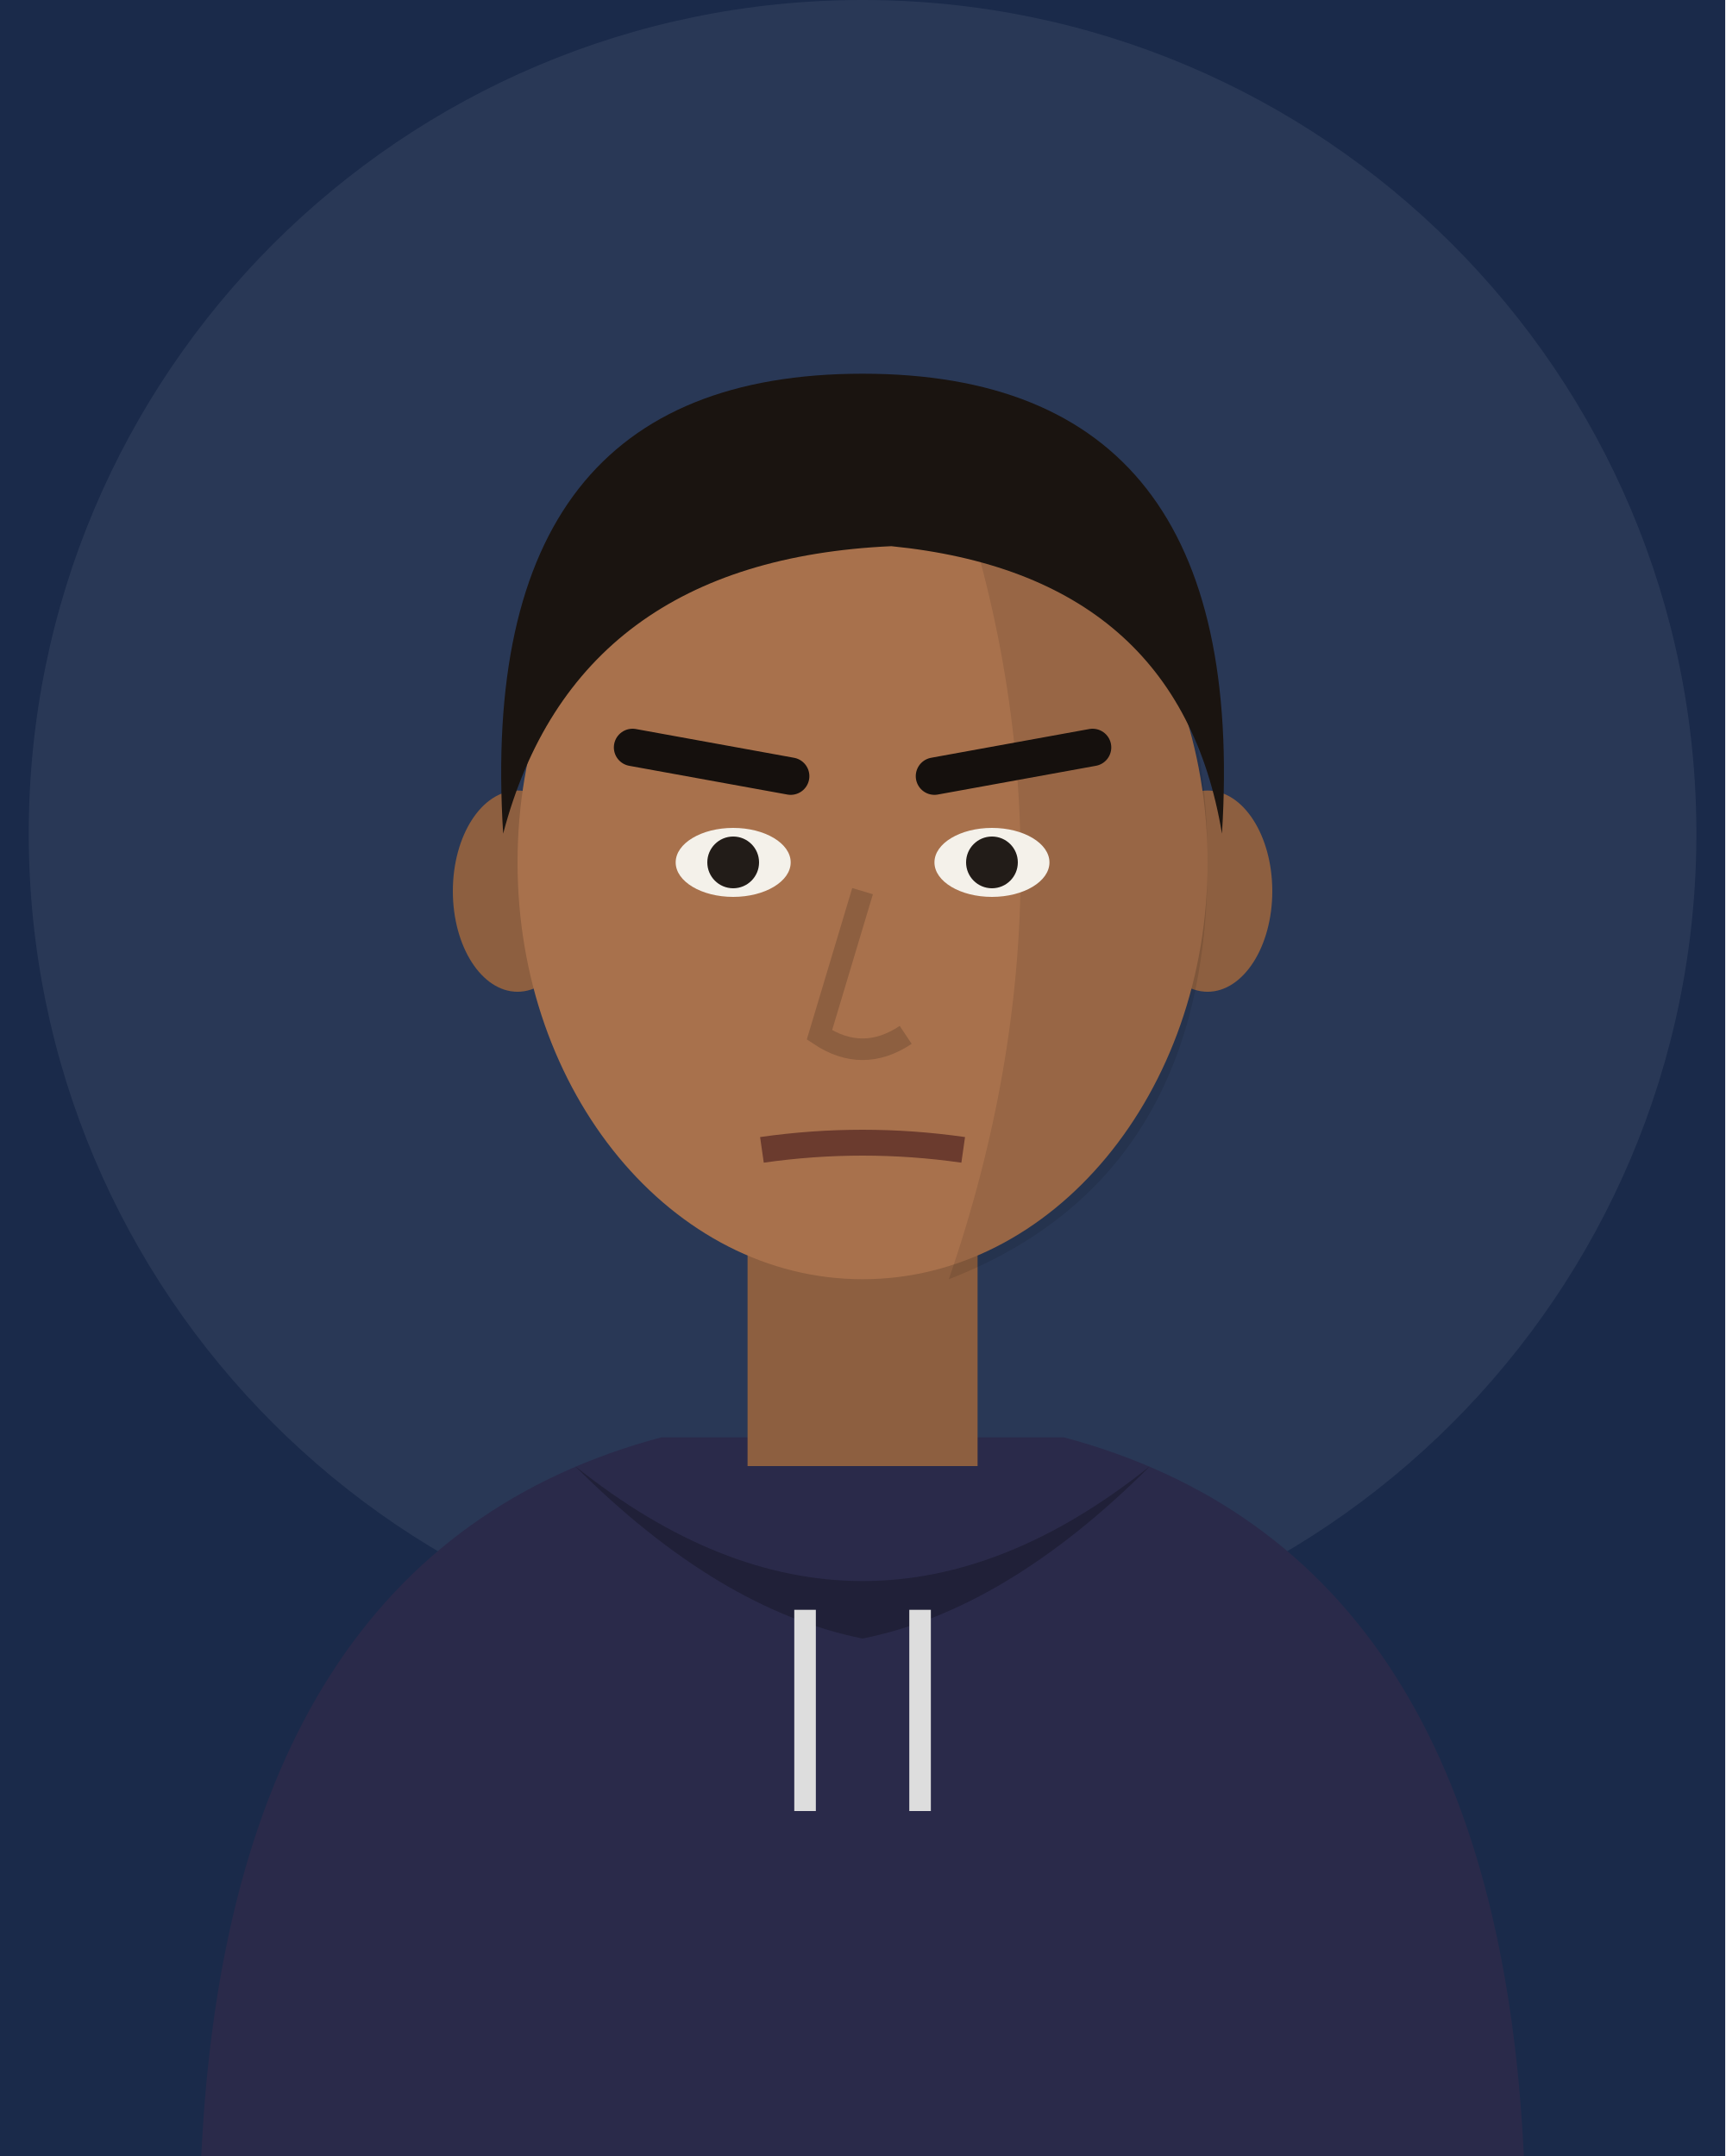
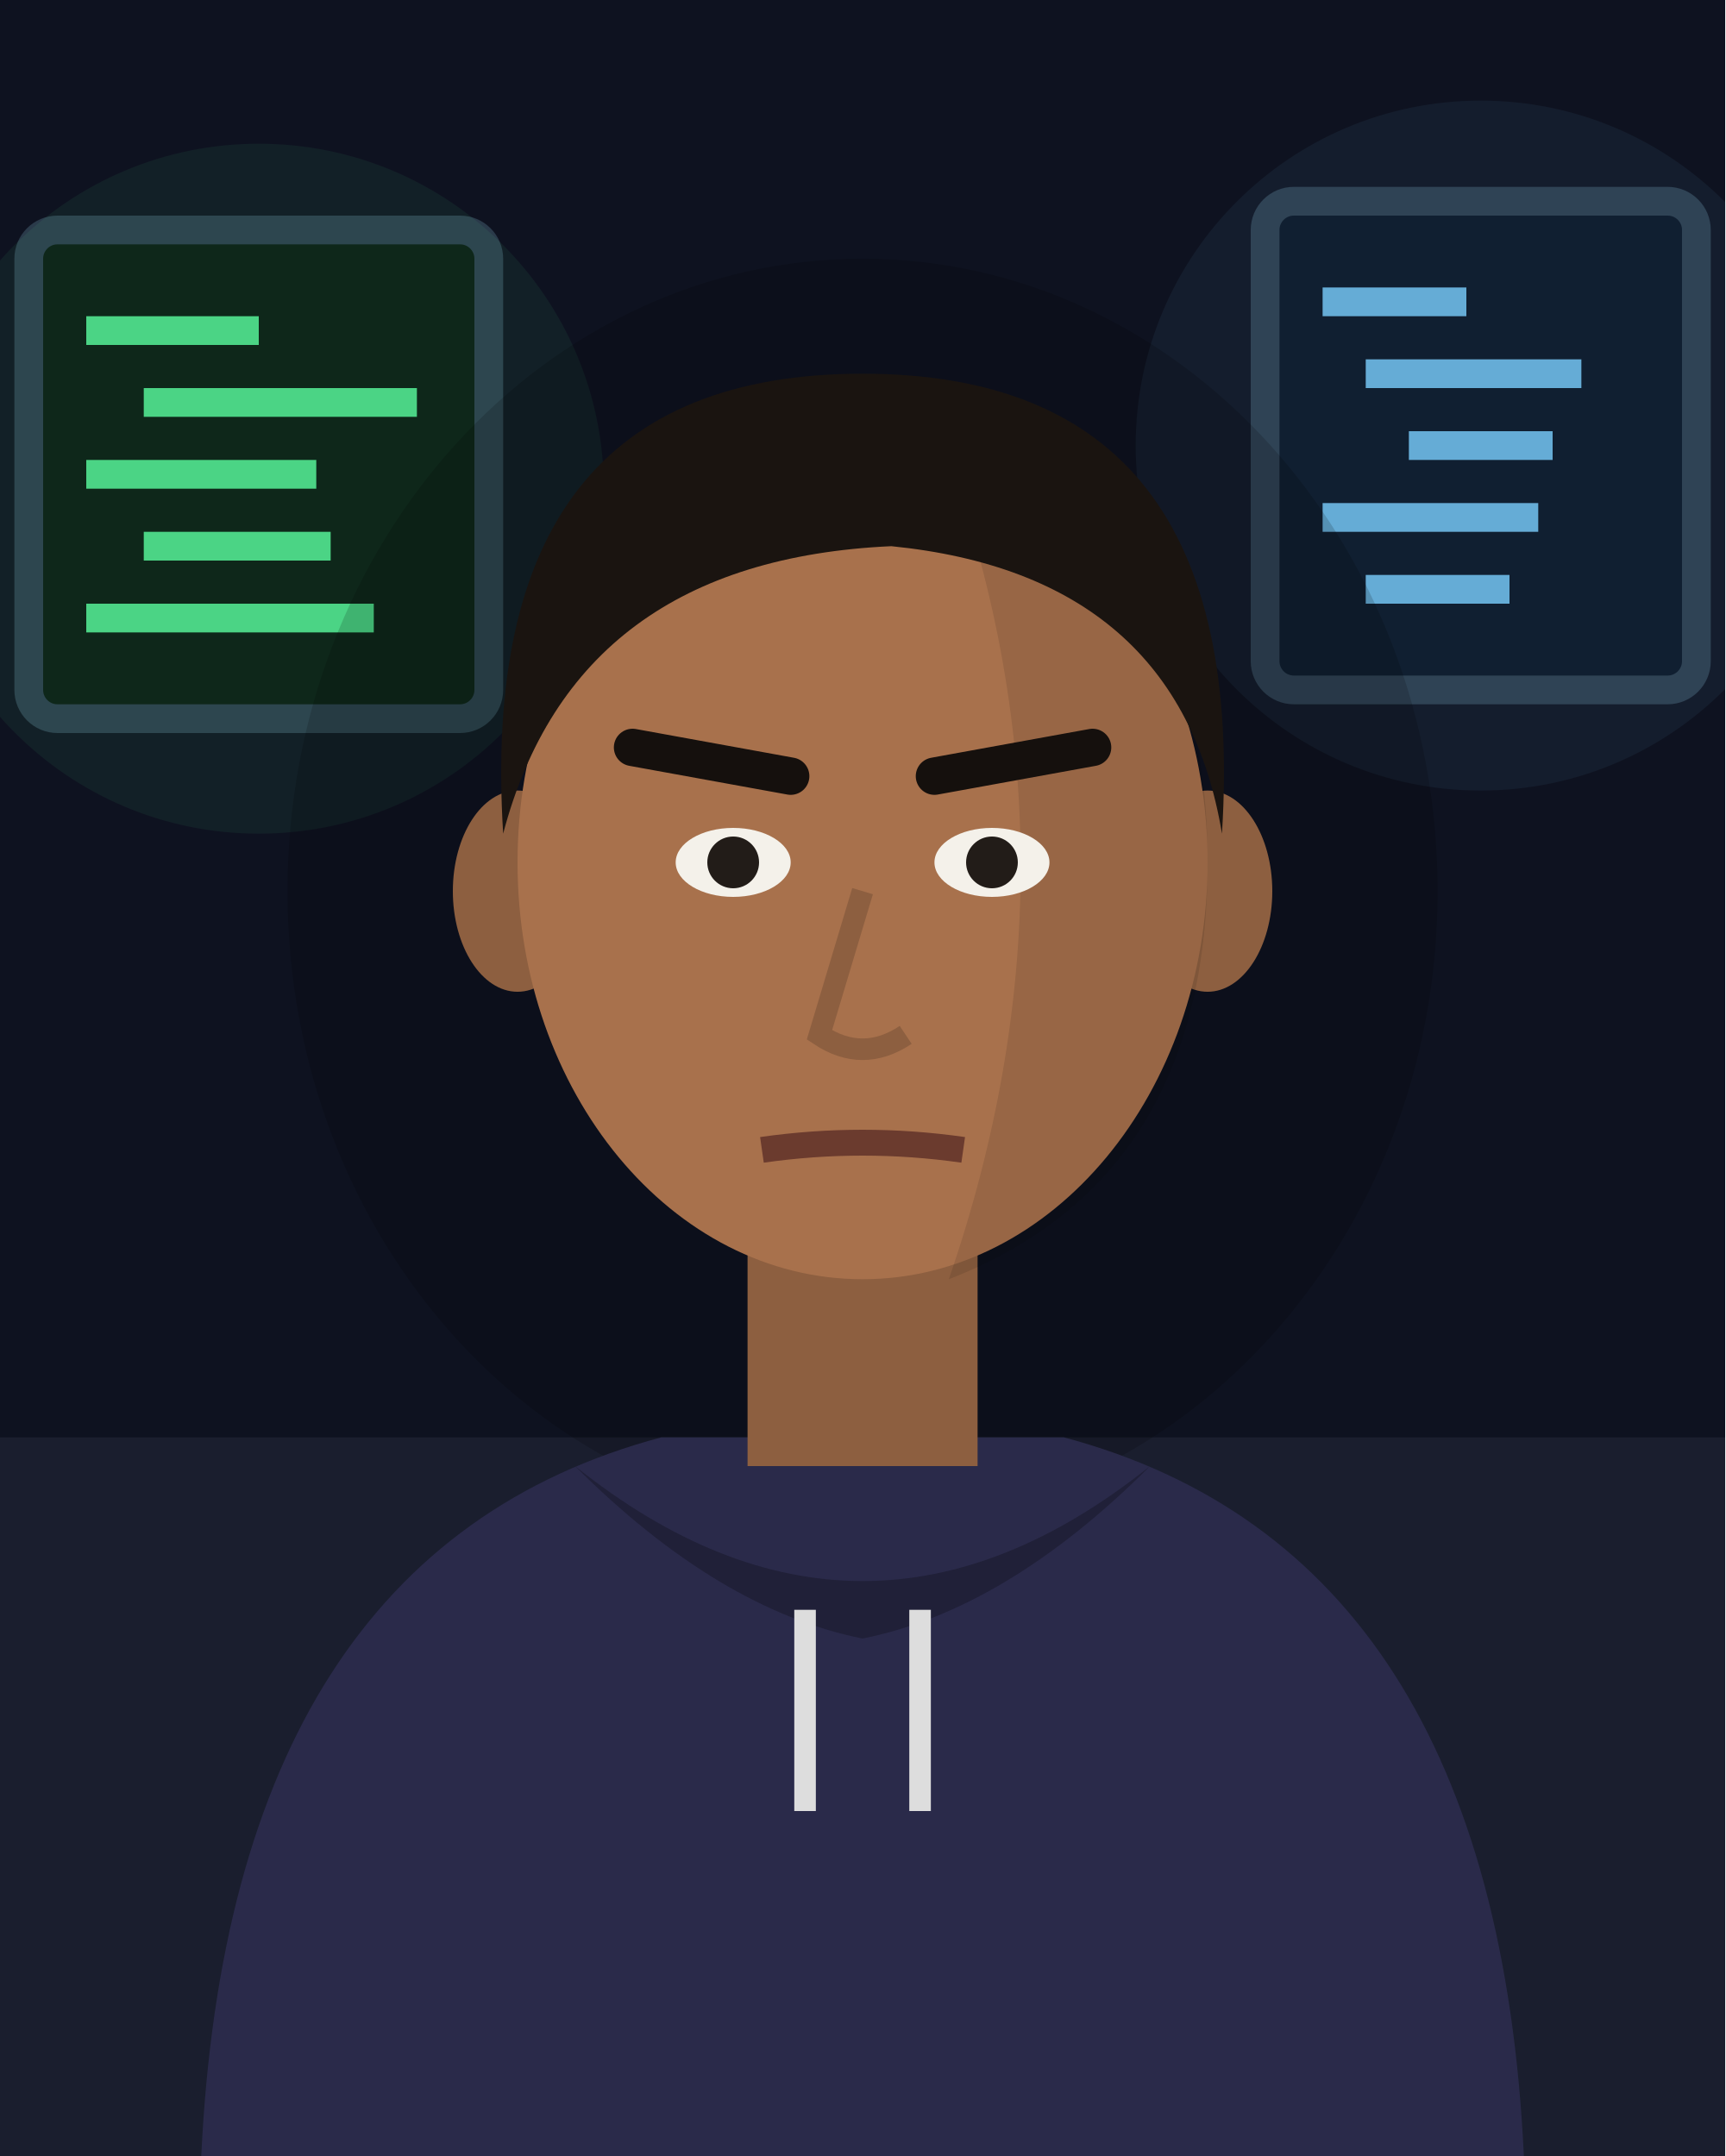
<svg xmlns="http://www.w3.org/2000/svg" viewBox="0 0 120 150" role="img" aria-label="Pablo Castro">
  <style>.fx{transform-box:fill-box;transform-origin:center}.tw{animation:tw 3s ease-in-out infinite}.pu{animation:pu 4s ease-in-out infinite}@keyframes tw{50%{opacity:.25}}@keyframes pu{50%{opacity:.55}}@keyframes spin{to{transform:rotate(360deg)}}@media (prefers-reduced-motion:reduce){*{animation:none!important}}</style>
-   <rect width="120" height="150" fill="#1a2a4a" />
-   <circle cx="60" cy="58" r="58" fill="#fff" opacity=".07" />
+   <rect width="120" height="150" fill="#0e1220" />
+   <rect x="2" y="16" width="32" height="34" rx="2" fill="#0a1a12" stroke="#2a3a4a" stroke-width="2" />
+   <rect x="88" y="14" width="30" height="34" rx="2" fill="#0a1424" stroke="#2a3a4a" stroke-width="2" />
+   <rect x="6" y="22" width="12" height="2" fill="#5affa0" opacity=".8" />
+   <rect x="92" y="20" width="10" height="2" fill="#7ad0ff" opacity=".8" />
+   <rect x="10" y="27" width="19" height="2" fill="#5affa0" opacity=".8" />
+   <rect x="95" y="25" width="15" height="2" fill="#7ad0ff" opacity=".8" />
+   <rect x="6" y="32" width="16" height="2" fill="#5affa0" opacity=".8" />
+   <rect x="98" y="30" width="10" height="2" fill="#7ad0ff" opacity=".8" />
+   <rect x="10" y="37" width="13" height="2" fill="#5affa0" opacity=".8" />
+   <rect x="92" y="35" width="15" height="2" fill="#7ad0ff" opacity=".8" />
+   <rect x="6" y="42" width="20" height="2" fill="#5affa0" opacity=".8" />
+   <rect x="95" y="40" width="10" height="2" fill="#7ad0ff" opacity=".8" />
+   <circle cx="18" cy="34" r="24" fill="#5affa0" opacity=".06" />
+   <circle cx="103" cy="31" r="24" fill="#7ad0ff" opacity=".06" />
+   <rect x="0" y="100" width="120" height="50" fill="#1a1e2e" />
+   <ellipse cx="60" cy="62" rx="40" ry="44" fill="#000" opacity=".16" />
  <path d="M14 150 Q16 108 46 100 H74 Q104 108 106 150Z" fill="#2a2a4a" />
  <path d="M40 102 Q60 118 80 102 Q70 112 60 114 Q50 112 40 102Z" fill="#202038" />
  <path d="M56 112V126M64 112V126" stroke="#ddd" stroke-width="1.5" />
  <rect x="52" y="86" width="16" height="16" fill="#8d5f40" />
  <ellipse cx="36" cy="62" rx="4.5" ry="7" fill="#8d5f40" />
  <ellipse cx="84" cy="62" rx="4.5" ry="7" fill="#8d5f40" />
  <ellipse cx="60" cy="60" rx="24" ry="29" fill="#a8714c" />
  <path d="M66 32 Q84 38 84 60 Q84 82 66 89 Q76 60 66 32Z" fill="#000" opacity=".1" />
  <path d="M35 58 Q33 26 60 26 Q87 26 85 58 Q82 40 62 38 Q40 39 35 58Z" fill="#1a1410" />
  <path d="M44 52 L55 54 M65 54 L76 52" stroke="#15100d" stroke-width="2.6" stroke-linecap="round" />
  <ellipse cx="51" cy="60" rx="4" ry="2.4" fill="#f4f1ea" />
  <circle cx="51" cy="60" r="1.8" fill="#221c18" />
  <ellipse cx="69" cy="60" rx="4" ry="2.4" fill="#f4f1ea" />
  <circle cx="69" cy="60" r="1.8" fill="#221c18" />
  <path d="M60 62 L57 72 Q60 74 63 72" fill="none" stroke="#8d5f40" stroke-width="1.5" />
  <path d="M53 80 Q60 79 67 80" stroke="#6b3b2e" stroke-width="1.8" fill="none" />
</svg>
